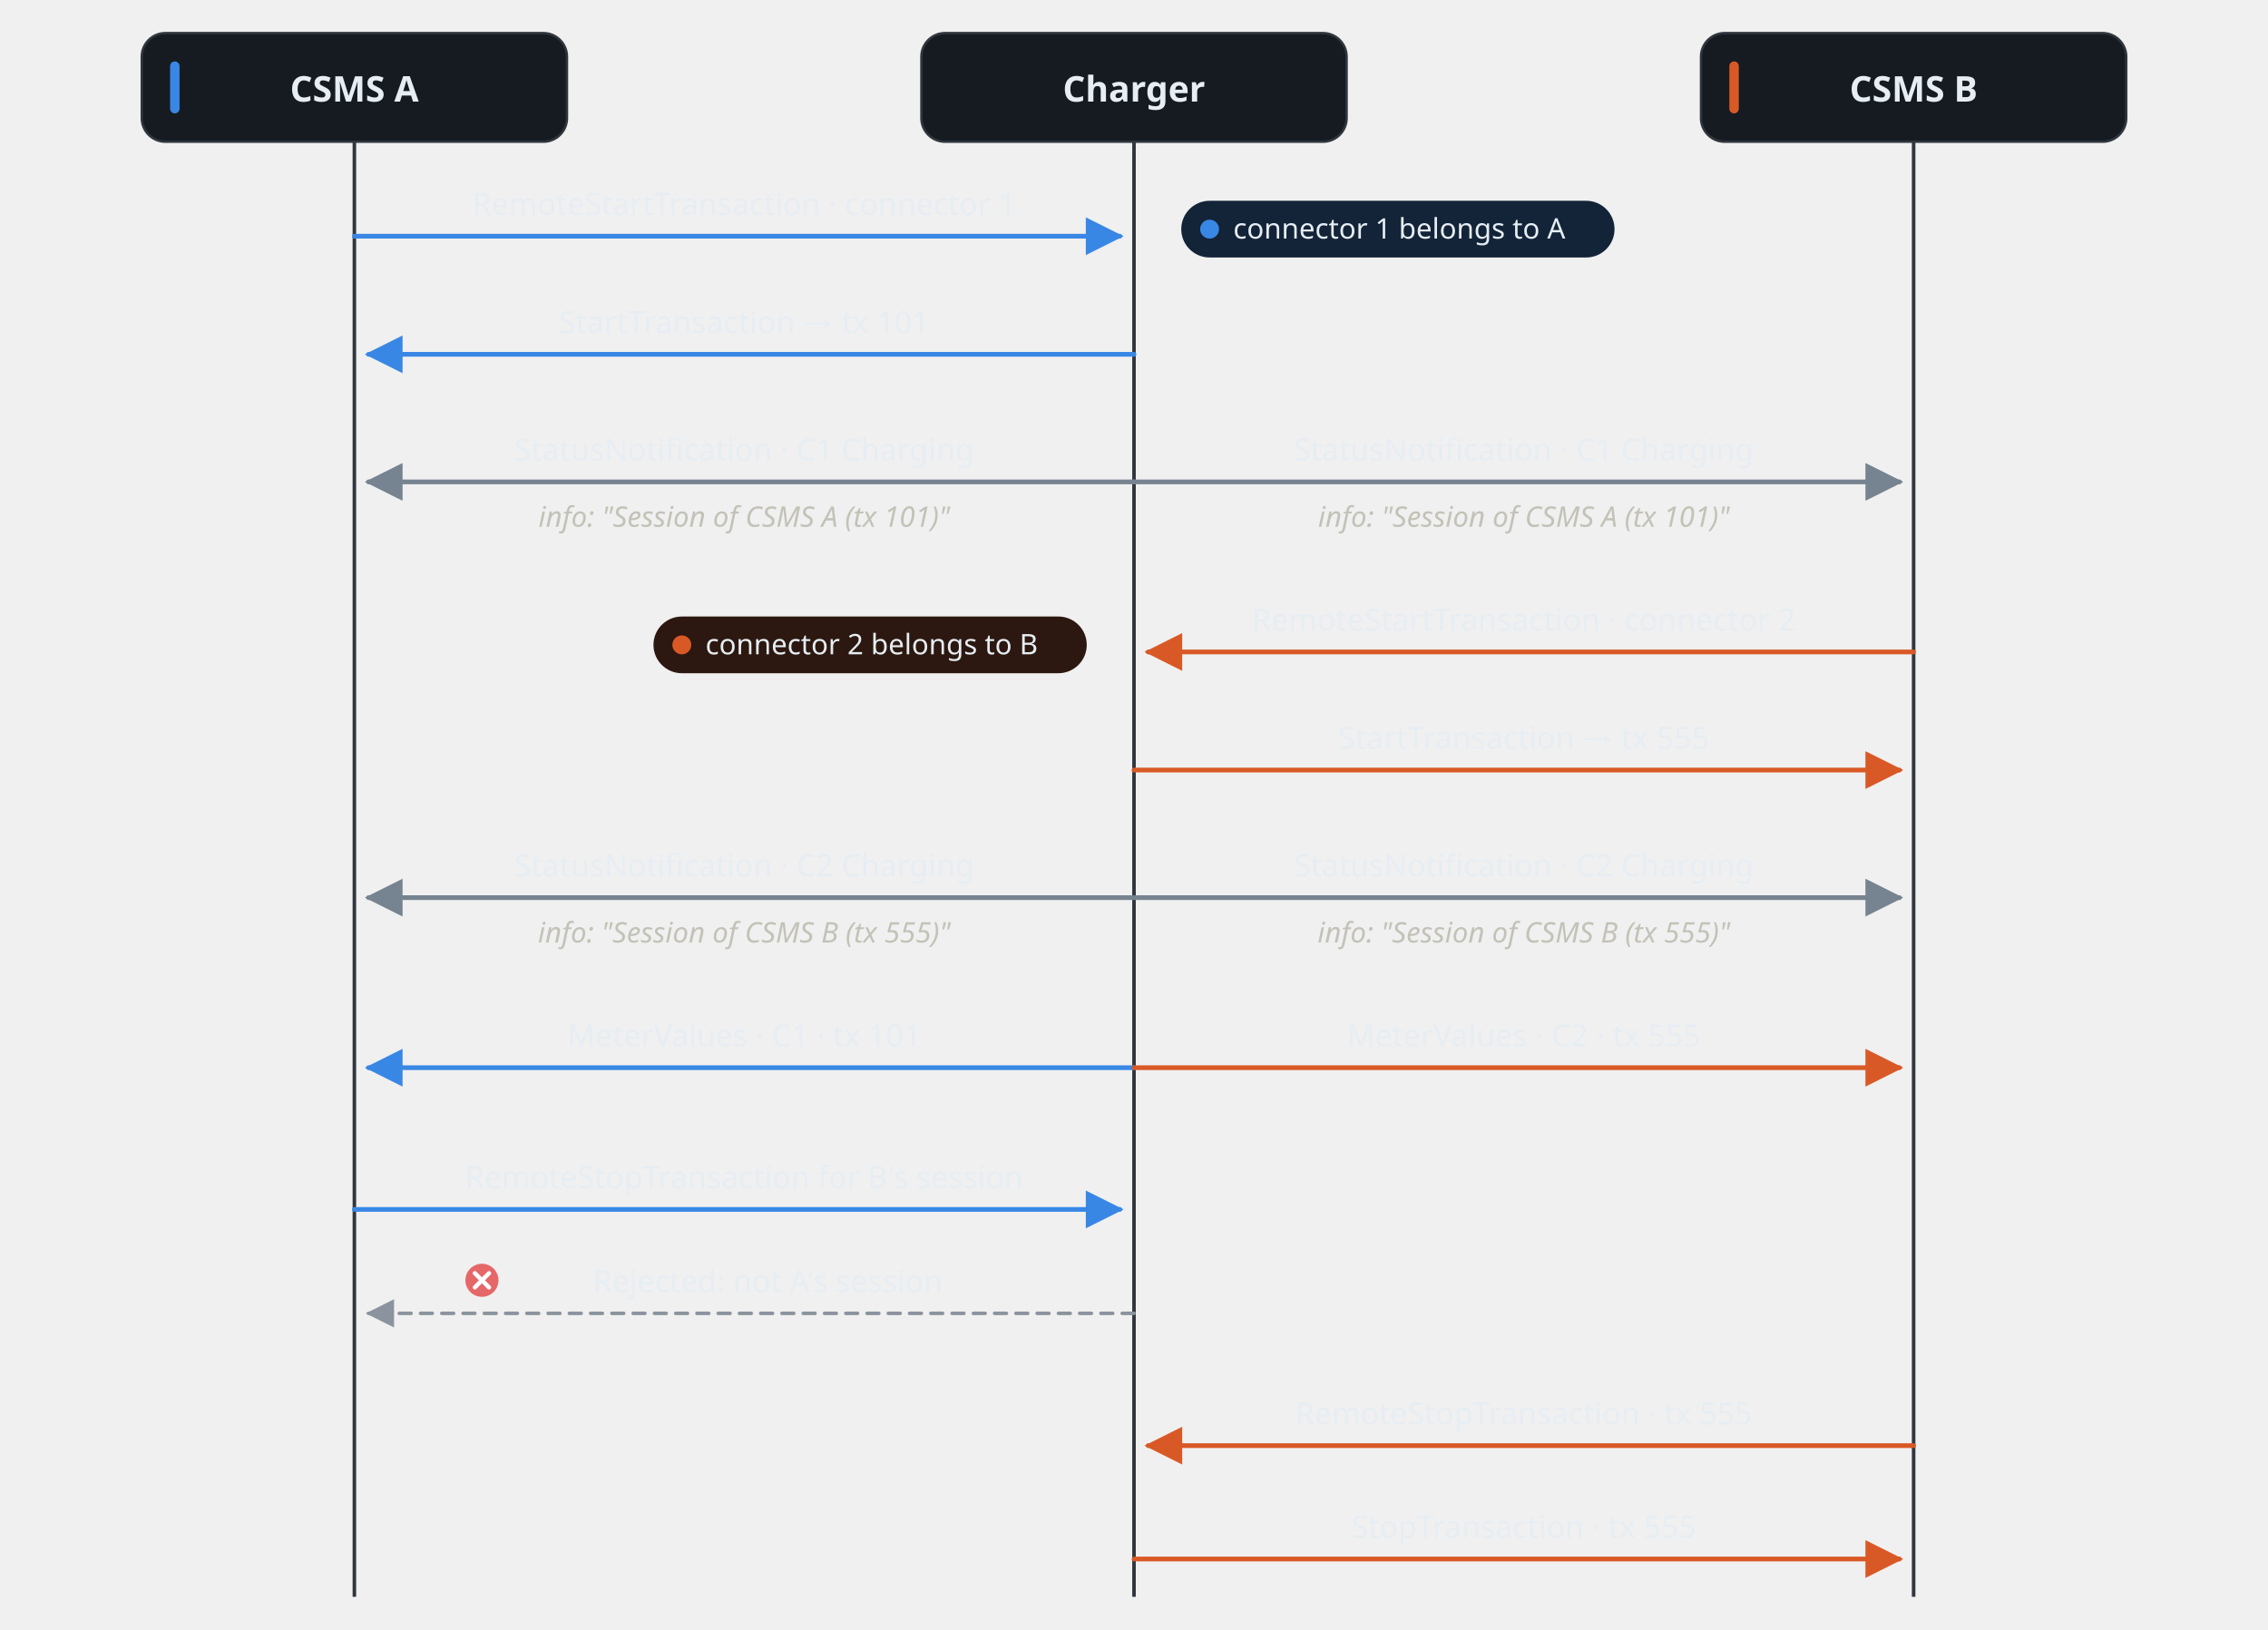
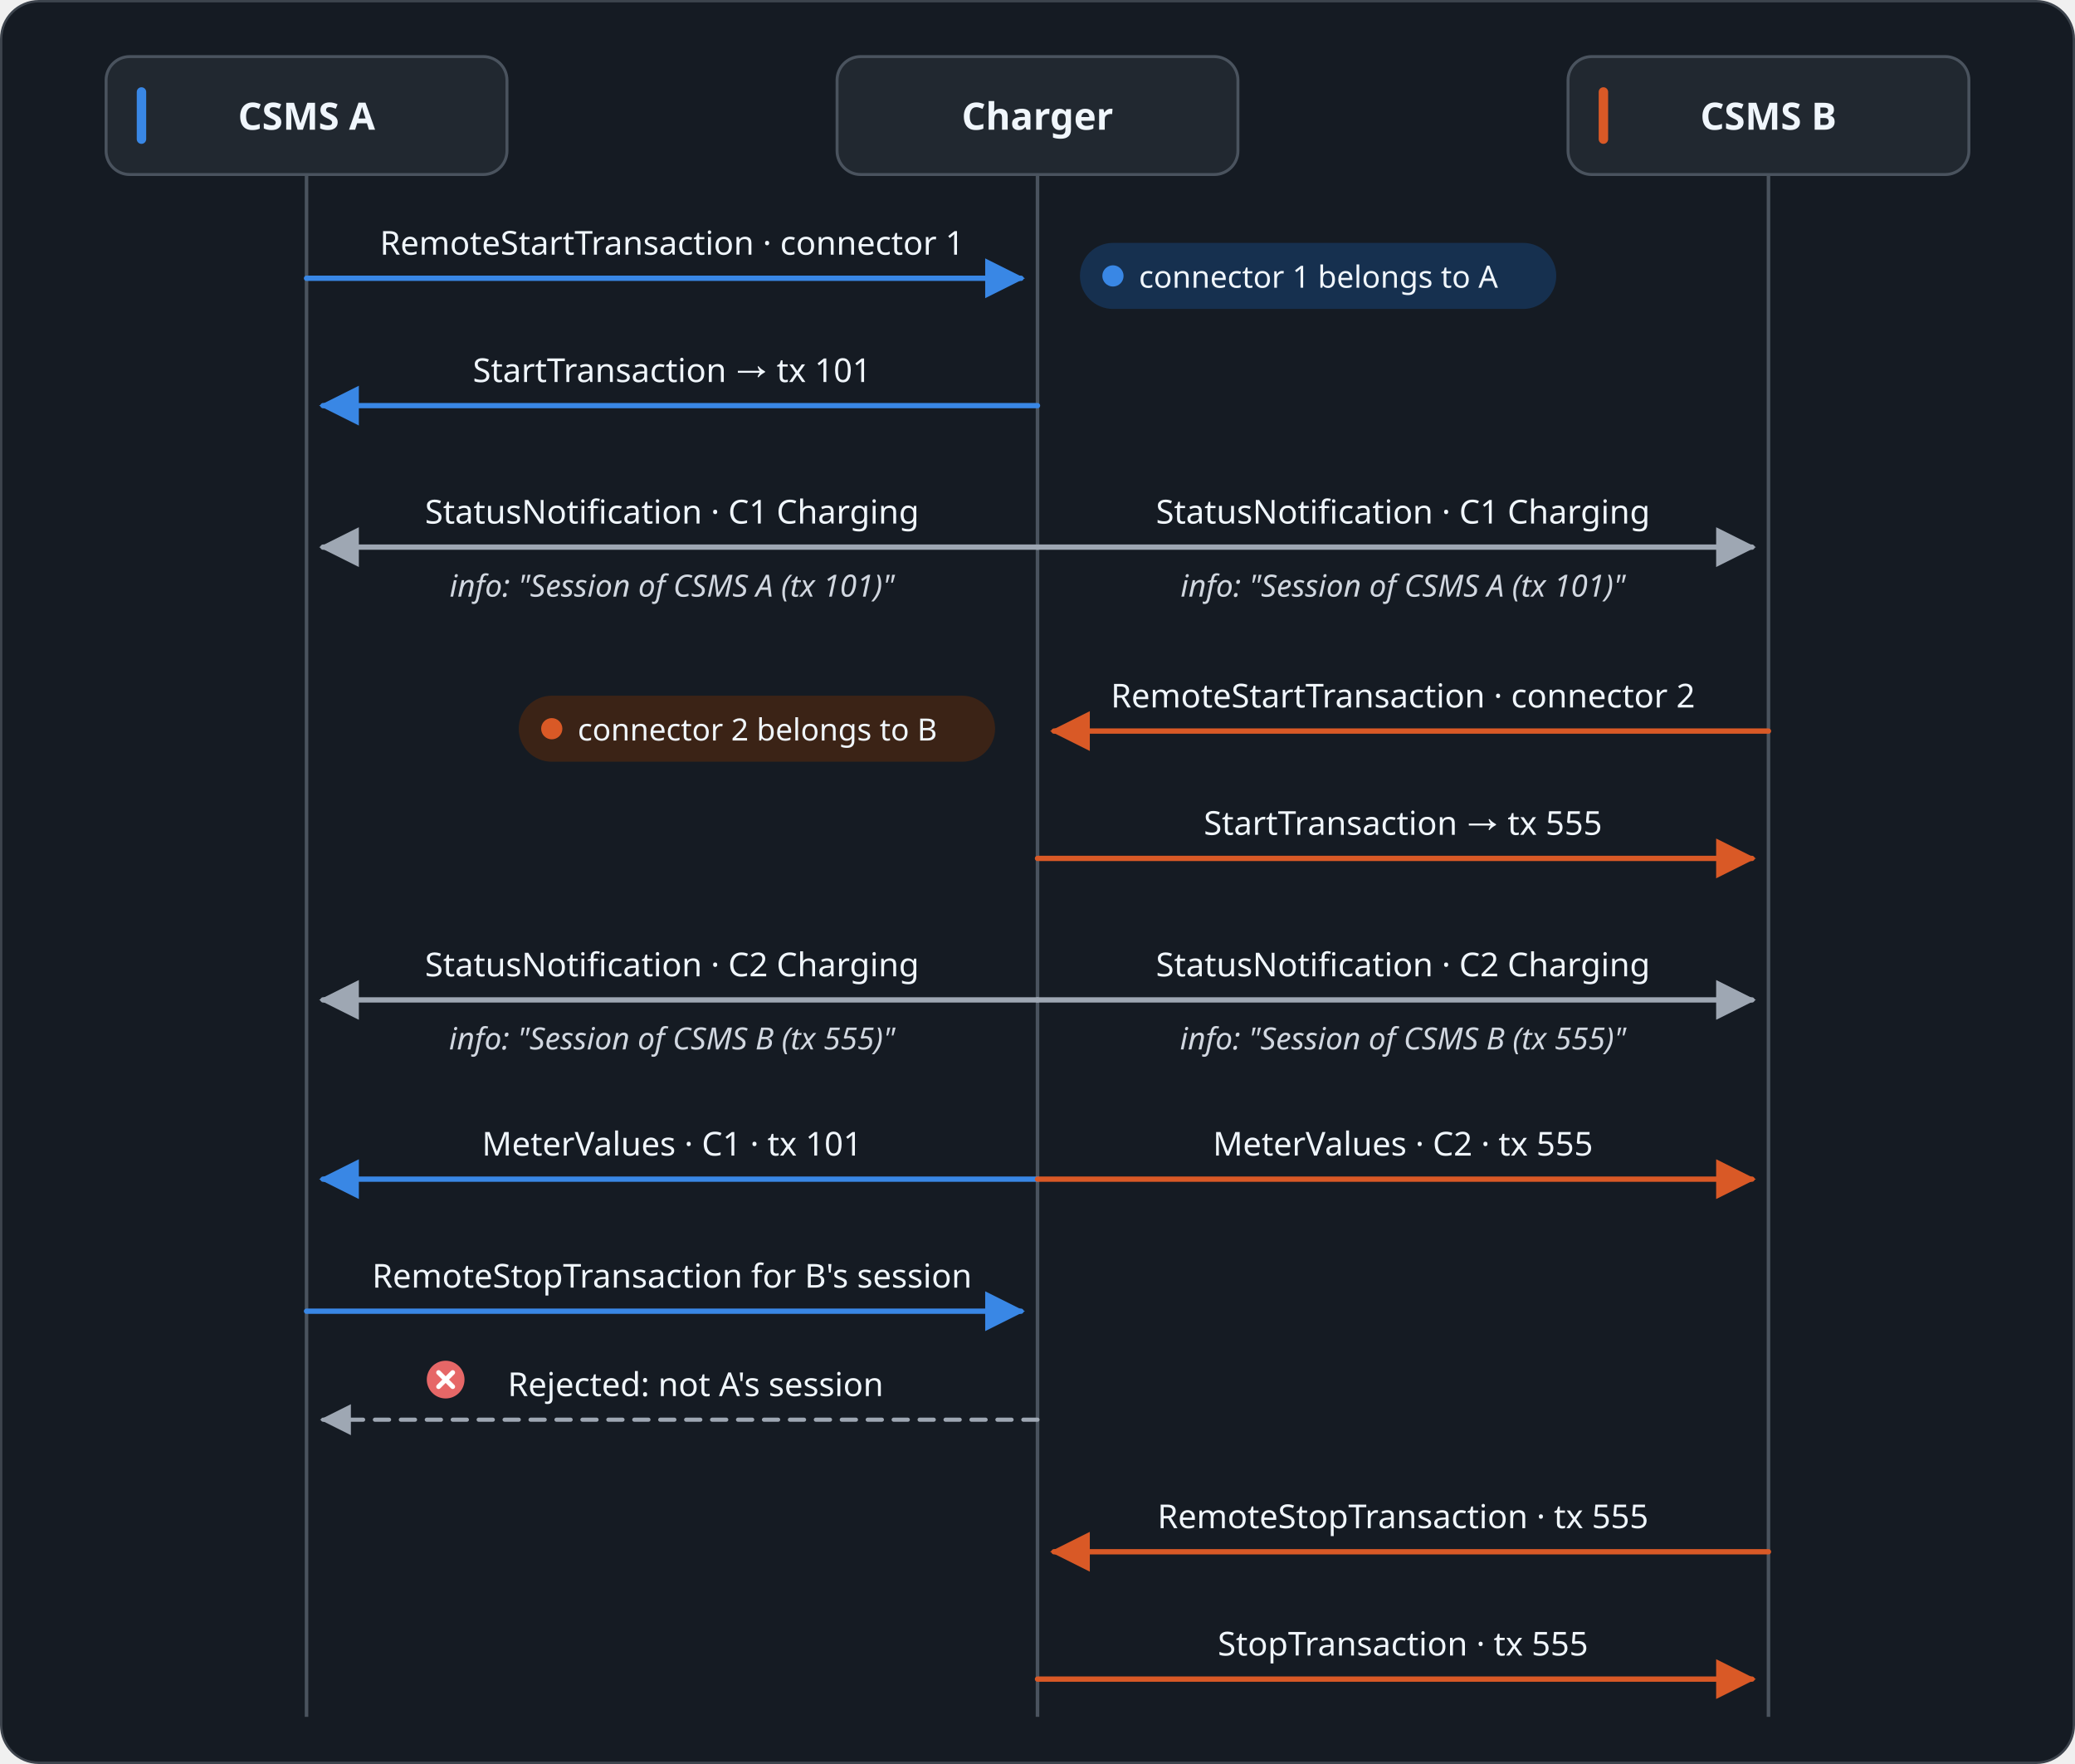
- <svg xmlns="http://www.w3.org/2000/svg" width="960" height="690" viewBox="0 0 960 690" role="img" font-family="-apple-system, BlinkMacSystemFont, 'Segoe UI', 'Noto Sans', Helvetica, Arial, sans-serif">
+ <svg xmlns="http://www.w3.org/2000/svg" width="880" height="748" viewBox="0 0 880 748" role="img" font-family="-apple-system, BlinkMacSystemFont, 'Segoe UI', 'Noto Sans', Helvetica, Arial, sans-serif">
  <defs>
-     <marker id="arrow-a" viewBox="0 0 10 10" refX="9" refY="5" markerWidth="8" markerHeight="8" orient="auto-start-reverse">
+     <marker id="arrow-a" viewBox="0 0 10 10" refX="9" refY="5" markerWidth="7.5" markerHeight="7.5" orient="auto-start-reverse">
      <path d="M0,0 L10,5 L0,10 z" fill="#3987e5" />
    </marker>
-     <marker id="arrow-b" viewBox="0 0 10 10" refX="9" refY="5" markerWidth="8" markerHeight="8" orient="auto-start-reverse">
+     <marker id="arrow-b" viewBox="0 0 10 10" refX="9" refY="5" markerWidth="7.5" markerHeight="7.5" orient="auto-start-reverse">
      <path d="M0,0 L10,5 L0,10 z" fill="#d95926" />
    </marker>
-     <marker id="arrow-neutral" viewBox="0 0 10 10" refX="9" refY="5" markerWidth="8" markerHeight="8" orient="auto-start-reverse">
-       <path d="M0,0 L10,5 L0,10 z" fill="#768390" />
+     <marker id="arrow-neutral" viewBox="0 0 10 10" refX="9" refY="5" markerWidth="7.5" markerHeight="7.5" orient="auto-start-reverse">
+       <path d="M0,0 L10,5 L0,10 z" fill="#9ea7b3" />
    </marker>
-     <marker id="arrow-muted" viewBox="0 0 10 10" refX="9" refY="5" markerWidth="8" markerHeight="8" orient="auto-start-reverse">
-       <path d="M0,0 L10,5 L0,10 z" fill="#8b949e" />
+     <marker id="arrow-muted" viewBox="0 0 10 10" refX="9" refY="5" markerWidth="7.5" markerHeight="7.5" orient="auto-start-reverse">
+       <path d="M0,0 L10,5 L0,10 z" fill="#9ea7b3" />
    </marker>
  </defs>
-   <rect x="60" y="14" width="180" height="46" rx="10" fill="#161b22" stroke="#30363d" stroke-width="1" />
-   <rect x="72" y="26" width="4" height="22" rx="2" fill="#3987e5" />
-   <text x="150" y="43" font-size="15" font-weight="600" fill="#e6edf3" text-anchor="middle">CSMS A</text>
-   <line x1="150" y1="60" x2="150" y2="676" stroke="#30363d" stroke-width="1.5" stroke-linecap="butt" fill="none" />
-   <rect x="390" y="14" width="180" height="46" rx="10" fill="#161b22" stroke="#30363d" stroke-width="1" />
-   <text x="480" y="43" font-size="15" font-weight="600" fill="#e6edf3" text-anchor="middle">Charger</text>
-   <line x1="480" y1="60" x2="480" y2="676" stroke="#30363d" stroke-width="1.5" stroke-linecap="butt" fill="none" />
-   <rect x="720" y="14" width="180" height="46" rx="10" fill="#161b22" stroke="#30363d" stroke-width="1" />
-   <rect x="732" y="26" width="4" height="22" rx="2" fill="#d95926" />
-   <text x="810" y="43" font-size="15" font-weight="600" fill="#e6edf3" text-anchor="middle">CSMS B</text>
-   <line x1="810" y1="60" x2="810" y2="676" stroke="#30363d" stroke-width="1.5" stroke-linecap="butt" fill="none" />
-   <line x1="150" y1="100" x2="474" y2="100" stroke="#3987e5" stroke-width="2" stroke-linecap="round" fill="none" marker-end="url(#arrow-a)" />
-   <text x="315.0" y="91" font-size="13" font-weight="400" fill="#e6edf3" text-anchor="middle">RemoteStartTransaction · connector 1</text>
-   <rect x="500" y="85" width="183.4" height="24" rx="12" fill="#132338" />
-   <circle cx="512" cy="97" r="4" fill="#3987e5" />
-   <text x="522" y="101" font-size="12" font-weight="400" fill="#e6edf3" text-anchor="start">connector 1 belongs to A</text>
-   <line x1="480" y1="150" x2="156" y2="150" stroke="#3987e5" stroke-width="2" stroke-linecap="round" fill="none" marker-end="url(#arrow-a)" />
-   <text x="315.0" y="141" font-size="13" font-weight="400" fill="#e6edf3" text-anchor="middle">StartTransaction  →  tx 101</text>
-   <line x1="480" y1="204" x2="156" y2="204" stroke="#768390" stroke-width="2" stroke-linecap="round" fill="none" marker-end="url(#arrow-neutral)" />
-   <text x="315.0" y="195" font-size="13" font-weight="400" fill="#e6edf3" text-anchor="middle">StatusNotification · C1 Charging</text>
-   <text x="315.0" y="223" font-size="12" font-weight="400" fill="#c3c2b7" text-anchor="middle" font-style="italic">info: "Session of CSMS A (tx 101)"</text>
-   <line x1="480" y1="204" x2="804" y2="204" stroke="#768390" stroke-width="2" stroke-linecap="round" fill="none" marker-end="url(#arrow-neutral)" />
-   <text x="645.0" y="195" font-size="13" font-weight="400" fill="#e6edf3" text-anchor="middle">StatusNotification · C1 Charging</text>
-   <text x="645.0" y="223" font-size="12" font-weight="400" fill="#c3c2b7" text-anchor="middle" font-style="italic">info: "Session of CSMS A (tx 101)"</text>
-   <line x1="810" y1="276" x2="486" y2="276" stroke="#d95926" stroke-width="2" stroke-linecap="round" fill="none" marker-end="url(#arrow-b)" />
-   <text x="645.0" y="267" font-size="13" font-weight="400" fill="#e6edf3" text-anchor="middle">RemoteStartTransaction · connector 2</text>
-   <rect x="276.6" y="261" width="183.4" height="24" rx="12" fill="#2c1810" />
-   <circle cx="288.6" cy="273" r="4" fill="#d95926" />
-   <text x="298.6" y="277" font-size="12" font-weight="400" fill="#e6edf3" text-anchor="start">connector 2 belongs to B</text>
-   <line x1="480" y1="326" x2="804" y2="326" stroke="#d95926" stroke-width="2" stroke-linecap="round" fill="none" marker-end="url(#arrow-b)" />
-   <text x="645.0" y="317" font-size="13" font-weight="400" fill="#e6edf3" text-anchor="middle">StartTransaction  →  tx 555</text>
-   <line x1="480" y1="380" x2="156" y2="380" stroke="#768390" stroke-width="2" stroke-linecap="round" fill="none" marker-end="url(#arrow-neutral)" />
-   <text x="315.0" y="371" font-size="13" font-weight="400" fill="#e6edf3" text-anchor="middle">StatusNotification · C2 Charging</text>
-   <text x="315.0" y="399" font-size="12" font-weight="400" fill="#c3c2b7" text-anchor="middle" font-style="italic">info: "Session of CSMS B (tx 555)"</text>
-   <line x1="480" y1="380" x2="804" y2="380" stroke="#768390" stroke-width="2" stroke-linecap="round" fill="none" marker-end="url(#arrow-neutral)" />
-   <text x="645.0" y="371" font-size="13" font-weight="400" fill="#e6edf3" text-anchor="middle">StatusNotification · C2 Charging</text>
-   <text x="645.0" y="399" font-size="12" font-weight="400" fill="#c3c2b7" text-anchor="middle" font-style="italic">info: "Session of CSMS B (tx 555)"</text>
-   <line x1="480" y1="452" x2="156" y2="452" stroke="#3987e5" stroke-width="2" stroke-linecap="round" fill="none" marker-end="url(#arrow-a)" />
-   <text x="315.0" y="443" font-size="13" font-weight="400" fill="#e6edf3" text-anchor="middle">MeterValues · C1 · tx 101</text>
-   <line x1="480" y1="452" x2="804" y2="452" stroke="#d95926" stroke-width="2" stroke-linecap="round" fill="none" marker-end="url(#arrow-b)" />
-   <text x="645.0" y="443" font-size="13" font-weight="400" fill="#e6edf3" text-anchor="middle">MeterValues · C2 · tx 555</text>
-   <line x1="150" y1="512" x2="474" y2="512" stroke="#3987e5" stroke-width="2" stroke-linecap="round" fill="none" marker-end="url(#arrow-a)" />
-   <text x="315.0" y="503" font-size="13" font-weight="400" fill="#e6edf3" text-anchor="middle">RemoteStopTransaction for B's session</text>
-   <line x1="480" y1="556" x2="156" y2="556" stroke="#8b949e" stroke-width="1.5" stroke-linecap="round" fill="none" marker-end="url(#arrow-muted)" stroke-dasharray="5 4" />
-   <g transform="translate(197.0,535)">
-     <circle cx="7" cy="7" r="7" fill="#e66767" />
-     <path d="M4,4 L10,10 M10,4 L4,10" stroke="#ffffff" stroke-width="1.8" stroke-linecap="round" />
+   <rect x="0.5" y="0.5" width="879" height="747" rx="16" fill="#151b23" stroke="#3d444d" />
+   <rect x="45" y="24" width="170" height="50" rx="10" fill="#212830" stroke="#4a535e" stroke-width="1.25" />
+   <rect x="58" y="37" width="4" height="24" rx="2" fill="#3987e5" />
+   <text x="130" y="55" font-size="16" font-weight="600" fill="#f0f6fc" text-anchor="middle">CSMS A</text>
+   <line x1="130" y1="74" x2="130" y2="728" stroke="#4a535e" stroke-width="1.5" stroke-linecap="butt" fill="none" />
+   <rect x="355" y="24" width="170" height="50" rx="10" fill="#212830" stroke="#4a535e" stroke-width="1.25" />
+   <text x="440" y="55" font-size="16" font-weight="600" fill="#f0f6fc" text-anchor="middle">Charger</text>
+   <line x1="440" y1="74" x2="440" y2="728" stroke="#4a535e" stroke-width="1.5" stroke-linecap="butt" fill="none" />
+   <rect x="665" y="24" width="170" height="50" rx="10" fill="#212830" stroke="#4a535e" stroke-width="1.25" />
+   <rect x="678" y="37" width="4" height="24" rx="2" fill="#d95926" />
+   <text x="750" y="55" font-size="16" font-weight="600" fill="#f0f6fc" text-anchor="middle">CSMS B</text>
+   <line x1="750" y1="74" x2="750" y2="728" stroke="#4a535e" stroke-width="1.5" stroke-linecap="butt" fill="none" />
+   <line x1="130" y1="118" x2="433" y2="118" stroke="#3987e5" stroke-width="2.25" stroke-linecap="round" fill="none" marker-end="url(#arrow-a)" />
+   <text x="285.0" y="108" font-size="14" font-weight="400" fill="#f0f6fc" text-anchor="middle">RemoteStartTransaction · connector 1</text>
+   <rect x="458" y="103" width="202.0" height="28" rx="14" fill="#16304f" />
+   <circle cx="472" cy="117" r="4.5" fill="#3987e5" />
+   <text x="483" y="122" font-size="13" font-weight="400" fill="#f0f6fc" text-anchor="start">connector 1 belongs to A</text>
+   <line x1="440" y1="172" x2="137" y2="172" stroke="#3987e5" stroke-width="2.25" stroke-linecap="round" fill="none" marker-end="url(#arrow-a)" />
+   <text x="285.0" y="162" font-size="14" font-weight="400" fill="#f0f6fc" text-anchor="middle">StartTransaction  →  tx 101</text>
+   <line x1="440" y1="232" x2="137" y2="232" stroke="#9ea7b3" stroke-width="2.25" stroke-linecap="round" fill="none" marker-end="url(#arrow-neutral)" />
+   <text x="285.0" y="222" font-size="14" font-weight="400" fill="#f0f6fc" text-anchor="middle">StatusNotification · C1 Charging</text>
+   <text x="285.0" y="253" font-size="13" font-weight="400" fill="#d1d7e0" text-anchor="middle" font-style="italic">info: "Session of CSMS A (tx 101)"</text>
+   <line x1="440" y1="232" x2="743" y2="232" stroke="#9ea7b3" stroke-width="2.25" stroke-linecap="round" fill="none" marker-end="url(#arrow-neutral)" />
+   <text x="595.0" y="222" font-size="14" font-weight="400" fill="#f0f6fc" text-anchor="middle">StatusNotification · C1 Charging</text>
+   <text x="595.0" y="253" font-size="13" font-weight="400" fill="#d1d7e0" text-anchor="middle" font-style="italic">info: "Session of CSMS A (tx 101)"</text>
+   <line x1="750" y1="310" x2="447" y2="310" stroke="#d95926" stroke-width="2.25" stroke-linecap="round" fill="none" marker-end="url(#arrow-b)" />
+   <text x="595.0" y="300" font-size="14" font-weight="400" fill="#f0f6fc" text-anchor="middle">RemoteStartTransaction · connector 2</text>
+   <rect x="220.0" y="295" width="202.0" height="28" rx="14" fill="#3b2316" />
+   <circle cx="234.0" cy="309" r="4.5" fill="#d95926" />
+   <text x="245.0" y="314" font-size="13" font-weight="400" fill="#f0f6fc" text-anchor="start">connector 2 belongs to B</text>
+   <line x1="440" y1="364" x2="743" y2="364" stroke="#d95926" stroke-width="2.25" stroke-linecap="round" fill="none" marker-end="url(#arrow-b)" />
+   <text x="595.0" y="354" font-size="14" font-weight="400" fill="#f0f6fc" text-anchor="middle">StartTransaction  →  tx 555</text>
+   <line x1="440" y1="424" x2="137" y2="424" stroke="#9ea7b3" stroke-width="2.25" stroke-linecap="round" fill="none" marker-end="url(#arrow-neutral)" />
+   <text x="285.0" y="414" font-size="14" font-weight="400" fill="#f0f6fc" text-anchor="middle">StatusNotification · C2 Charging</text>
+   <text x="285.0" y="445" font-size="13" font-weight="400" fill="#d1d7e0" text-anchor="middle" font-style="italic">info: "Session of CSMS B (tx 555)"</text>
+   <line x1="440" y1="424" x2="743" y2="424" stroke="#9ea7b3" stroke-width="2.25" stroke-linecap="round" fill="none" marker-end="url(#arrow-neutral)" />
+   <text x="595.0" y="414" font-size="14" font-weight="400" fill="#f0f6fc" text-anchor="middle">StatusNotification · C2 Charging</text>
+   <text x="595.0" y="445" font-size="13" font-weight="400" fill="#d1d7e0" text-anchor="middle" font-style="italic">info: "Session of CSMS B (tx 555)"</text>
+   <line x1="440" y1="500" x2="137" y2="500" stroke="#3987e5" stroke-width="2.25" stroke-linecap="round" fill="none" marker-end="url(#arrow-a)" />
+   <text x="285.0" y="490" font-size="14" font-weight="400" fill="#f0f6fc" text-anchor="middle">MeterValues · C1 · tx 101</text>
+   <line x1="440" y1="500" x2="743" y2="500" stroke="#d95926" stroke-width="2.25" stroke-linecap="round" fill="none" marker-end="url(#arrow-b)" />
+   <text x="595.0" y="490" font-size="14" font-weight="400" fill="#f0f6fc" text-anchor="middle">MeterValues · C2 · tx 555</text>
+   <line x1="130" y1="556" x2="433" y2="556" stroke="#3987e5" stroke-width="2.25" stroke-linecap="round" fill="none" marker-end="url(#arrow-a)" />
+   <text x="285.0" y="546" font-size="14" font-weight="400" fill="#f0f6fc" text-anchor="middle">RemoteStopTransaction for B's session</text>
+   <line x1="440" y1="602" x2="137" y2="602" stroke="#9ea7b3" stroke-width="1.75" stroke-linecap="round" fill="none" marker-end="url(#arrow-muted)" stroke-dasharray="6 5" />
+   <g transform="translate(181.0,577)">
+     <circle cx="8" cy="8" r="8" fill="#e66767" />
+     <path d="M5,5 L11,11 M11,5 L5,11" stroke="#ffffff" stroke-width="2" stroke-linecap="round" />
  </g>
-   <text x="325.0" y="547" font-size="13" font-weight="400" fill="#e6edf3" text-anchor="middle">Rejected: not A's session</text>
-   <line x1="810" y1="612" x2="486" y2="612" stroke="#d95926" stroke-width="2" stroke-linecap="round" fill="none" marker-end="url(#arrow-b)" />
-   <text x="645.0" y="603" font-size="13" font-weight="400" fill="#e6edf3" text-anchor="middle">RemoteStopTransaction · tx 555</text>
-   <line x1="480" y1="660" x2="804" y2="660" stroke="#d95926" stroke-width="2" stroke-linecap="round" fill="none" marker-end="url(#arrow-b)" />
-   <text x="645.0" y="651" font-size="13" font-weight="400" fill="#e6edf3" text-anchor="middle">StopTransaction · tx 555</text>
+   <text x="295.0" y="592" font-size="14" font-weight="400" fill="#f0f6fc" text-anchor="middle">Rejected: not A's session</text>
+   <line x1="750" y1="658" x2="447" y2="658" stroke="#d95926" stroke-width="2.25" stroke-linecap="round" fill="none" marker-end="url(#arrow-b)" />
+   <text x="595.0" y="648" font-size="14" font-weight="400" fill="#f0f6fc" text-anchor="middle">RemoteStopTransaction · tx 555</text>
+   <line x1="440" y1="712" x2="743" y2="712" stroke="#d95926" stroke-width="2.25" stroke-linecap="round" fill="none" marker-end="url(#arrow-b)" />
+   <text x="595.0" y="702" font-size="14" font-weight="400" fill="#f0f6fc" text-anchor="middle">StopTransaction · tx 555</text>
</svg>
